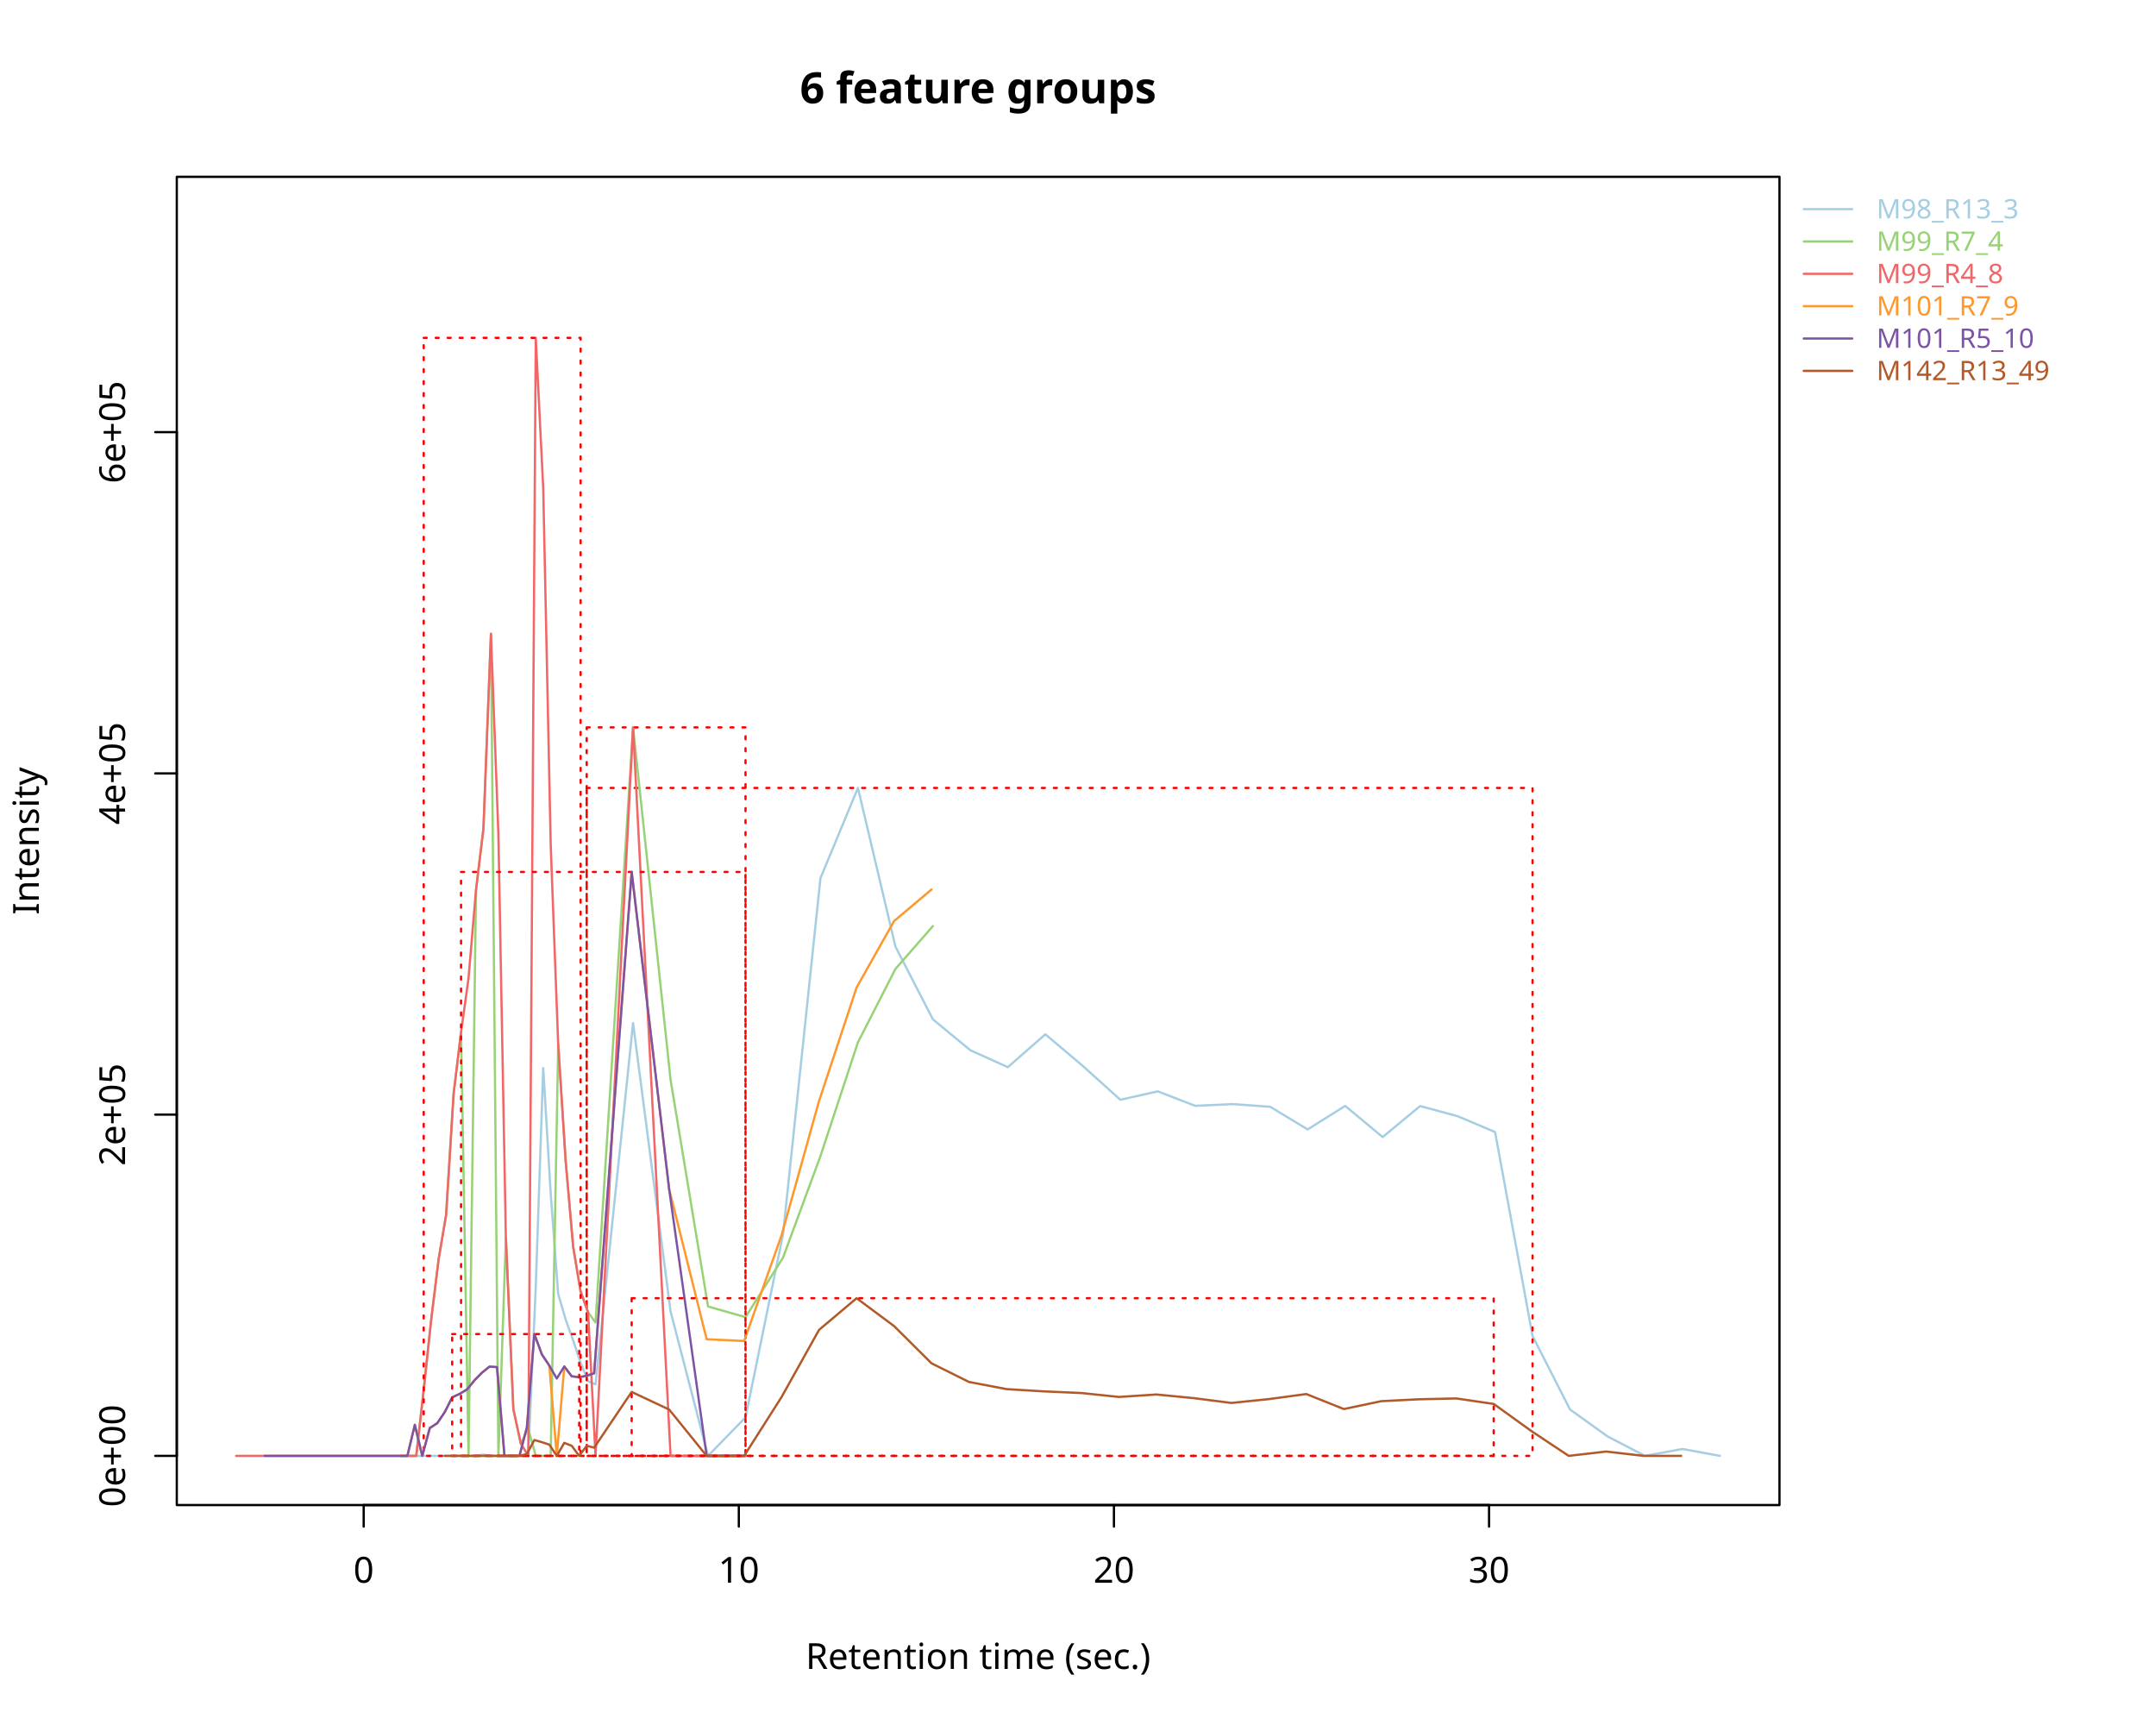
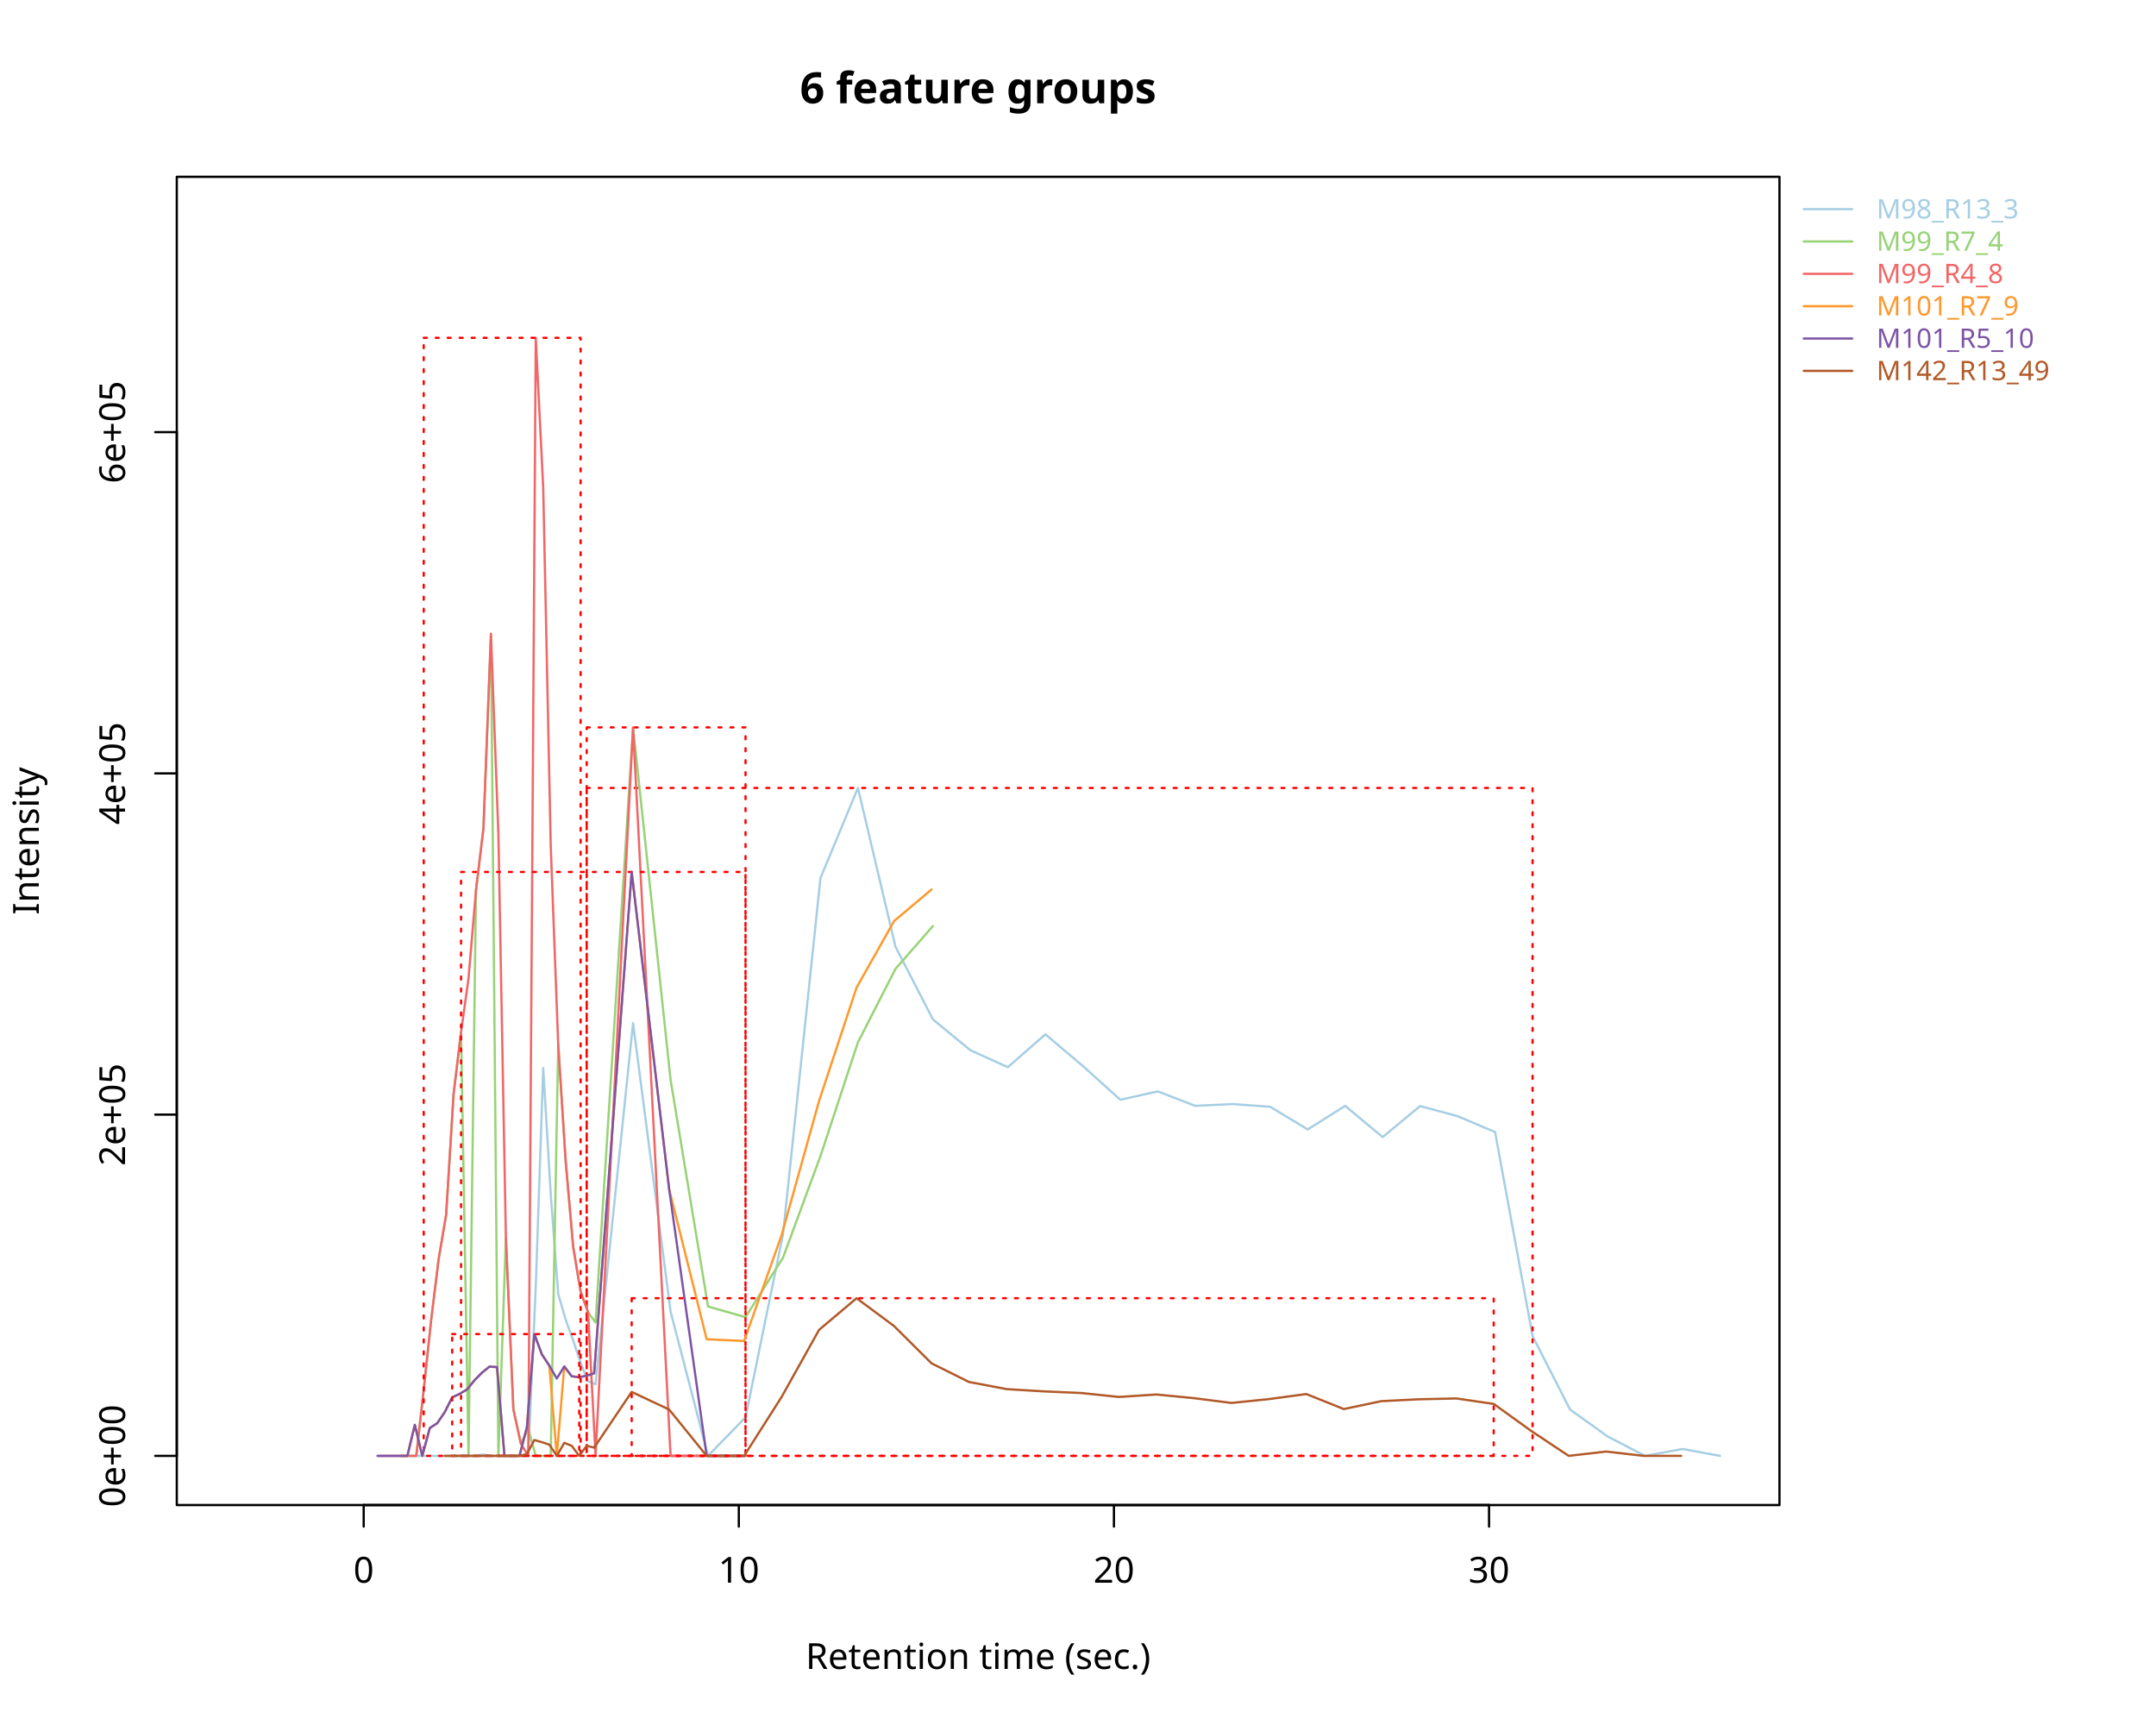
<svg xmlns="http://www.w3.org/2000/svg" class="svglite" data-engine-version="2.0" width="720.00pt" height="576.00pt" viewBox="0 0 720.00 576.00">
  <defs>
    <style type="text/css">
    .svglite line, .svglite polyline, .svglite polygon, .svglite path, .svglite rect, .svglite circle {
      fill: none;
      stroke: #000000;
      stroke-linecap: round;
      stroke-linejoin: round;
      stroke-miterlimit: 10.00;
    }
  </style>
  </defs>
  <rect width="100%" height="100%" style="stroke: none; fill: #FFFFFF;" />
  <defs>
    <clipPath id="cpMC4wMHw3MjAuMDB8MC4wMHw1NzYuMDA=">
      <rect x="0.00" y="0.00" width="720.00" height="576.00" />
    </clipPath>
  </defs>
  <g clip-path="url(#cpMC4wMHw3MjAuMDB8MC4wMHw1NzYuMDA=)">
    <line x1="121.45" y1="502.56" x2="497.27" y2="502.56" style="stroke-width: 0.75;" />
    <line x1="121.45" y1="502.56" x2="121.45" y2="509.76" style="stroke-width: 0.75;" />
    <line x1="246.73" y1="502.56" x2="246.73" y2="509.76" style="stroke-width: 0.75;" />
    <line x1="372.00" y1="502.56" x2="372.00" y2="509.76" style="stroke-width: 0.75;" />
    <line x1="497.27" y1="502.56" x2="497.27" y2="509.76" style="stroke-width: 0.75;" />
    <text x="121.45" y="528.48" text-anchor="middle" style="font-size: 12.00px; font-family: sans;" textLength="6.67px" lengthAdjust="spacingAndGlyphs">0</text>
    <text x="246.73" y="528.48" text-anchor="middle" style="font-size: 12.00px; font-family: sans;" textLength="13.35px" lengthAdjust="spacingAndGlyphs">10</text>
    <text x="372.00" y="528.48" text-anchor="middle" style="font-size: 12.00px; font-family: sans;" textLength="13.35px" lengthAdjust="spacingAndGlyphs">20</text>
    <text x="497.27" y="528.48" text-anchor="middle" style="font-size: 12.00px; font-family: sans;" textLength="13.35px" lengthAdjust="spacingAndGlyphs">30</text>
    <line x1="59.04" y1="486.13" x2="59.04" y2="144.30" style="stroke-width: 0.75;" />
    <line x1="59.04" y1="486.13" x2="51.84" y2="486.13" style="stroke-width: 0.75;" />
    <line x1="59.04" y1="372.19" x2="51.84" y2="372.19" style="stroke-width: 0.75;" />
    <line x1="59.04" y1="258.25" x2="51.84" y2="258.25" style="stroke-width: 0.75;" />
    <line x1="59.04" y1="144.30" x2="51.84" y2="144.30" style="stroke-width: 0.75;" />
    <text transform="translate(41.76,486.13) rotate(-90)" text-anchor="middle" style="font-size: 12.00px; font-family: sans;" textLength="33.71px" lengthAdjust="spacingAndGlyphs">0e+00</text>
    <text transform="translate(41.76,372.19) rotate(-90)" text-anchor="middle" style="font-size: 12.00px; font-family: sans;" textLength="33.71px" lengthAdjust="spacingAndGlyphs">2e+05</text>
    <text transform="translate(41.76,258.25) rotate(-90)" text-anchor="middle" style="font-size: 12.00px; font-family: sans;" textLength="33.71px" lengthAdjust="spacingAndGlyphs">4e+05</text>
    <text transform="translate(41.76,144.30) rotate(-90)" text-anchor="middle" style="font-size: 12.00px; font-family: sans;" textLength="33.71px" lengthAdjust="spacingAndGlyphs">6e+05</text>
    <polygon points="59.04,502.56 594.26,502.56 594.26,59.04 59.04,59.04 " style="stroke-width: 0.75; fill: none;" />
  </g>
  <defs>
    <clipPath id="cpMC4wMHw2MjQuNTB8MC4wMHw1NzYuMDA=">
      <rect x="0.00" y="0.00" width="624.50" height="576.00" />
    </clipPath>
  </defs>
  <g clip-path="url(#cpMC4wMHw2MjQuNTB8MC4wMHw1NzYuMDA=)">
    <text x="326.65" y="34.48" text-anchor="middle" style="font-size: 14.40px; font-weight: bold; font-family: sans;" textLength="104.88px" lengthAdjust="spacingAndGlyphs">6 feature groups</text>
    <text x="326.65" y="557.28" text-anchor="middle" style="font-size: 12.00px; font-family: sans;" textLength="110.72px" lengthAdjust="spacingAndGlyphs">Retention time (sec.)</text>
    <text transform="translate(12.96,280.80) rotate(-90)" text-anchor="middle" style="font-size: 12.00px; font-family: sans;" textLength="44.70px" lengthAdjust="spacingAndGlyphs">Intensity</text>
  </g>
  <defs>
    <clipPath id="cpNTkuMDR8NTk0LjI2fDU5LjA0fDUwMi41Ng==">
      <rect x="59.04" y="59.04" width="535.22" height="443.52" />
    </clipPath>
  </defs>
  <g clip-path="url(#cpNTkuMDR8NTk0LjI2fDU5LjA0fDUwMi41Ng==)">
    <polyline points="134.01,486.13 158.96,486.13 161.45,485.69 163.95,486.13 176.42,486.13 178.92,429.57 181.41,356.63 183.91,398.61 186.41,432.07 188.90,440.60 191.41,447.58 193.90,455.04 196.39,461.19 198.88,462.26 211.41,341.62 223.94,437.91 236.45,486.13 248.97,473.28 261.48,412.21 274.00,293.20 286.51,263.10 299.04,316.09 311.54,340.38 324.07,350.70 336.58,356.34 349.10,345.37 361.61,355.94 374.13,367.22 386.64,364.42 399.15,369.25 411.67,368.67 424.18,369.57 436.70,377.13 449.22,369.27 461.74,379.68 474.25,369.33 486.77,372.71 499.28,378.00 511.80,446.10 524.31,470.65 536.83,479.63 549.34,486.13 561.87,483.84 574.38,486.13 " style="stroke-width: 0.75; stroke: #A6CEE3;" />
    <rect x="195.93" y="263.10" width="315.87" height="223.03" style="stroke-width: 0.75; stroke: #FF0000; stroke-dasharray: 1.00,3.00;" />
    <polyline points="134.01,486.13 139.01,486.13 141.50,464.09 143.99,440.74 146.48,420.48 148.98,405.69 151.48,365.28 153.97,344.68 156.47,486.13 158.96,297.19 161.45,276.66 163.95,211.64 166.44,486.13 168.94,413.28 171.44,470.55 173.93,482.02 176.42,477.11 178.92,486.13 183.91,486.13 186.41,348.70 188.90,387.63 191.41,416.31 193.90,431.28 196.39,438.19 198.88,441.61 211.41,242.89 223.94,360.54 236.45,436.25 248.97,439.82 261.48,419.97 274.00,386.01 286.51,348.05 299.04,323.53 311.54,309.24 " style="stroke-width: 0.75; stroke: #98D277;" />
    <rect x="195.93" y="242.89" width="53.04" height="243.25" style="stroke-width: 0.75; stroke: #FF0000; stroke-dasharray: 1.00,3.00;" />
-     <polyline points="78.86,486.13 117.95,486.13 126.53,486.13 139.01,486.13 141.50,464.09 143.99,440.74 146.48,420.48 148.98,405.69 151.48,365.28 153.97,344.68 156.47,326.62 158.96,297.19 161.45,276.66 163.95,211.64 166.44,278.61 168.94,413.28 171.44,470.55 173.93,482.02 176.42,486.13 178.92,112.80 181.41,162.92 183.91,282.15 186.41,348.70 188.90,387.63 191.41,416.31 193.90,431.28 196.39,438.19 198.88,486.13 211.41,242.89 223.94,486.13 248.97,486.13 " style="stroke-width: 0.75; stroke: #F16667;" />
+     <polyline points="126.53,486.13 139.01,486.13 141.50,464.09 143.99,440.74 146.48,420.48 148.98,405.69 151.48,365.28 153.97,344.68 156.47,326.62 158.96,297.19 161.45,276.66 163.95,211.64 166.44,278.61 168.94,413.28 171.44,470.55 173.93,482.02 176.42,486.13 178.92,112.80 181.41,162.92 183.91,282.15 186.41,348.70 188.90,387.63 191.41,416.31 193.90,431.28 196.39,438.19 198.88,486.13 211.41,242.89 223.94,486.13 248.97,486.13 " style="stroke-width: 0.75; stroke: #F16667;" />
    <rect x="141.50" y="112.80" width="52.40" height="373.33" style="stroke-width: 0.75; stroke: #FF0000; stroke-dasharray: 1.00,3.00;" />
    <polyline points="133.54,486.13 136.04,486.13 138.53,475.78 141.02,486.13 143.53,476.84 146.02,475.22 148.51,471.55 151.01,466.60 153.50,465.43 156.00,463.93 158.50,460.84 160.99,458.33 163.48,456.32 165.98,456.50 168.47,486.13 173.47,486.13 175.96,476.60 178.45,445.46 180.96,452.25 183.45,456.00 185.94,486.13 188.44,456.28 190.93,459.57 193.42,459.86 195.93,459.38 198.42,458.56 210.95,291.16 223.46,397.04 235.99,447.19 248.50,447.78 261.02,412.43 273.53,367.61 286.06,329.75 298.57,307.56 311.09,297.00 " style="stroke-width: 0.75; stroke: #FE982C;" />
    <rect x="153.97" y="291.16" width="94.99" height="194.97" style="stroke-width: 0.75; stroke: #FF0000; stroke-dasharray: 1.00,3.00;" />
-     <polyline points="88.37,486.13 117.52,486.13 126.05,486.13 136.04,486.13 138.53,475.78 141.02,486.13 143.53,476.84 146.02,475.22 148.51,471.55 151.01,466.60 153.50,465.43 156.00,463.93 158.50,460.84 160.99,458.33 163.48,456.32 165.98,456.50 168.47,486.13 173.47,486.13 175.96,476.60 178.45,445.46 180.96,452.25 183.45,456.00 185.94,460.31 188.44,456.28 190.93,459.57 193.42,459.86 195.93,459.38 198.42,458.56 210.95,291.16 223.46,397.04 235.99,486.13 248.50,486.13 " style="stroke-width: 0.75; stroke: #7D54A5;" />
+     <polyline points="126.05,486.13 136.04,486.13 138.53,475.78 141.02,486.13 143.53,476.84 146.02,475.22 148.51,471.55 151.01,466.60 153.50,465.43 156.00,463.93 158.50,460.84 160.99,458.33 163.48,456.32 165.98,456.50 168.47,486.13 173.47,486.13 175.96,476.60 178.45,445.46 180.96,452.25 183.45,456.00 185.94,460.31 188.44,456.28 190.93,459.57 193.42,459.86 195.93,459.38 198.42,458.56 210.95,291.16 223.46,397.04 235.99,486.13 248.50,486.13 " style="stroke-width: 0.75; stroke: #7D54A5;" />
    <rect x="151.01" y="445.46" width="42.42" height="40.68" style="stroke-width: 0.75; stroke: #FF0000; stroke-dasharray: 1.00,3.00;" />
    <polyline points="148.51,486.13 173.47,486.13 175.96,485.51 178.45,480.84 180.96,481.56 183.45,482.38 185.94,486.13 188.44,481.79 190.93,482.78 193.42,486.13 195.93,482.77 198.42,483.38 210.95,464.78 223.46,470.66 235.99,486.13 248.50,486.13 261.02,466.46 273.53,444.05 286.06,433.49 298.57,442.79 311.09,455.24 323.60,461.46 336.13,463.84 348.65,464.60 361.16,465.15 373.67,466.46 386.19,465.64 398.70,466.86 411.22,468.46 423.73,467.18 436.25,465.49 448.77,470.50 461.29,467.87 473.80,467.24 486.32,466.96 498.83,468.79 511.35,477.81 523.87,486.13 536.39,484.69 548.90,486.13 561.42,486.13 " style="stroke-width: 0.75; stroke: #B15928;" />
    <rect x="210.95" y="433.49" width="287.88" height="52.64" style="stroke-width: 0.75; stroke: #FF0000; stroke-dasharray: 1.00,3.00;" />
  </g>
  <g clip-path="url(#cpMC4wMHw3MjAuMDB8MC4wMHw1NzYuMDA=)">
    <line x1="602.36" y1="69.84" x2="618.56" y2="69.84" style="stroke-width: 0.75; stroke: #A6CEE3;" />
    <line x1="602.36" y1="80.64" x2="618.56" y2="80.64" style="stroke-width: 0.75; stroke: #98D277;" />
    <line x1="602.36" y1="91.44" x2="618.56" y2="91.44" style="stroke-width: 0.75; stroke: #F16667;" />
    <line x1="602.36" y1="102.24" x2="618.56" y2="102.24" style="stroke-width: 0.75; stroke: #FE982C;" />
    <line x1="602.36" y1="113.04" x2="618.56" y2="113.04" style="stroke-width: 0.75; stroke: #7D54A5;" />
    <line x1="602.36" y1="123.84" x2="618.56" y2="123.84" style="stroke-width: 0.75; stroke: #B15928;" />
    <text x="626.66" y="72.94" style="font-size: 9.00px; fill: #A6CEE3; font-family: sans;" textLength="49.04px" lengthAdjust="spacingAndGlyphs">M98_R13_3</text>
    <text x="626.66" y="83.74" style="font-size: 9.00px; fill: #98D277; font-family: sans;" textLength="44.04px" lengthAdjust="spacingAndGlyphs">M99_R7_4</text>
    <text x="626.66" y="94.54" style="font-size: 9.00px; fill: #F16667; font-family: sans;" textLength="44.04px" lengthAdjust="spacingAndGlyphs">M99_R4_8</text>
    <text x="626.66" y="105.34" style="font-size: 9.00px; fill: #FE982C; font-family: sans;" textLength="49.04px" lengthAdjust="spacingAndGlyphs">M101_R7_9</text>
    <text x="626.66" y="116.14" style="font-size: 9.00px; fill: #7D54A5; font-family: sans;" textLength="54.05px" lengthAdjust="spacingAndGlyphs">M101_R5_10</text>
    <text x="626.66" y="126.94" style="font-size: 9.00px; fill: #B15928; font-family: sans;" textLength="59.05px" lengthAdjust="spacingAndGlyphs">M142_R13_49</text>
  </g>
</svg>
